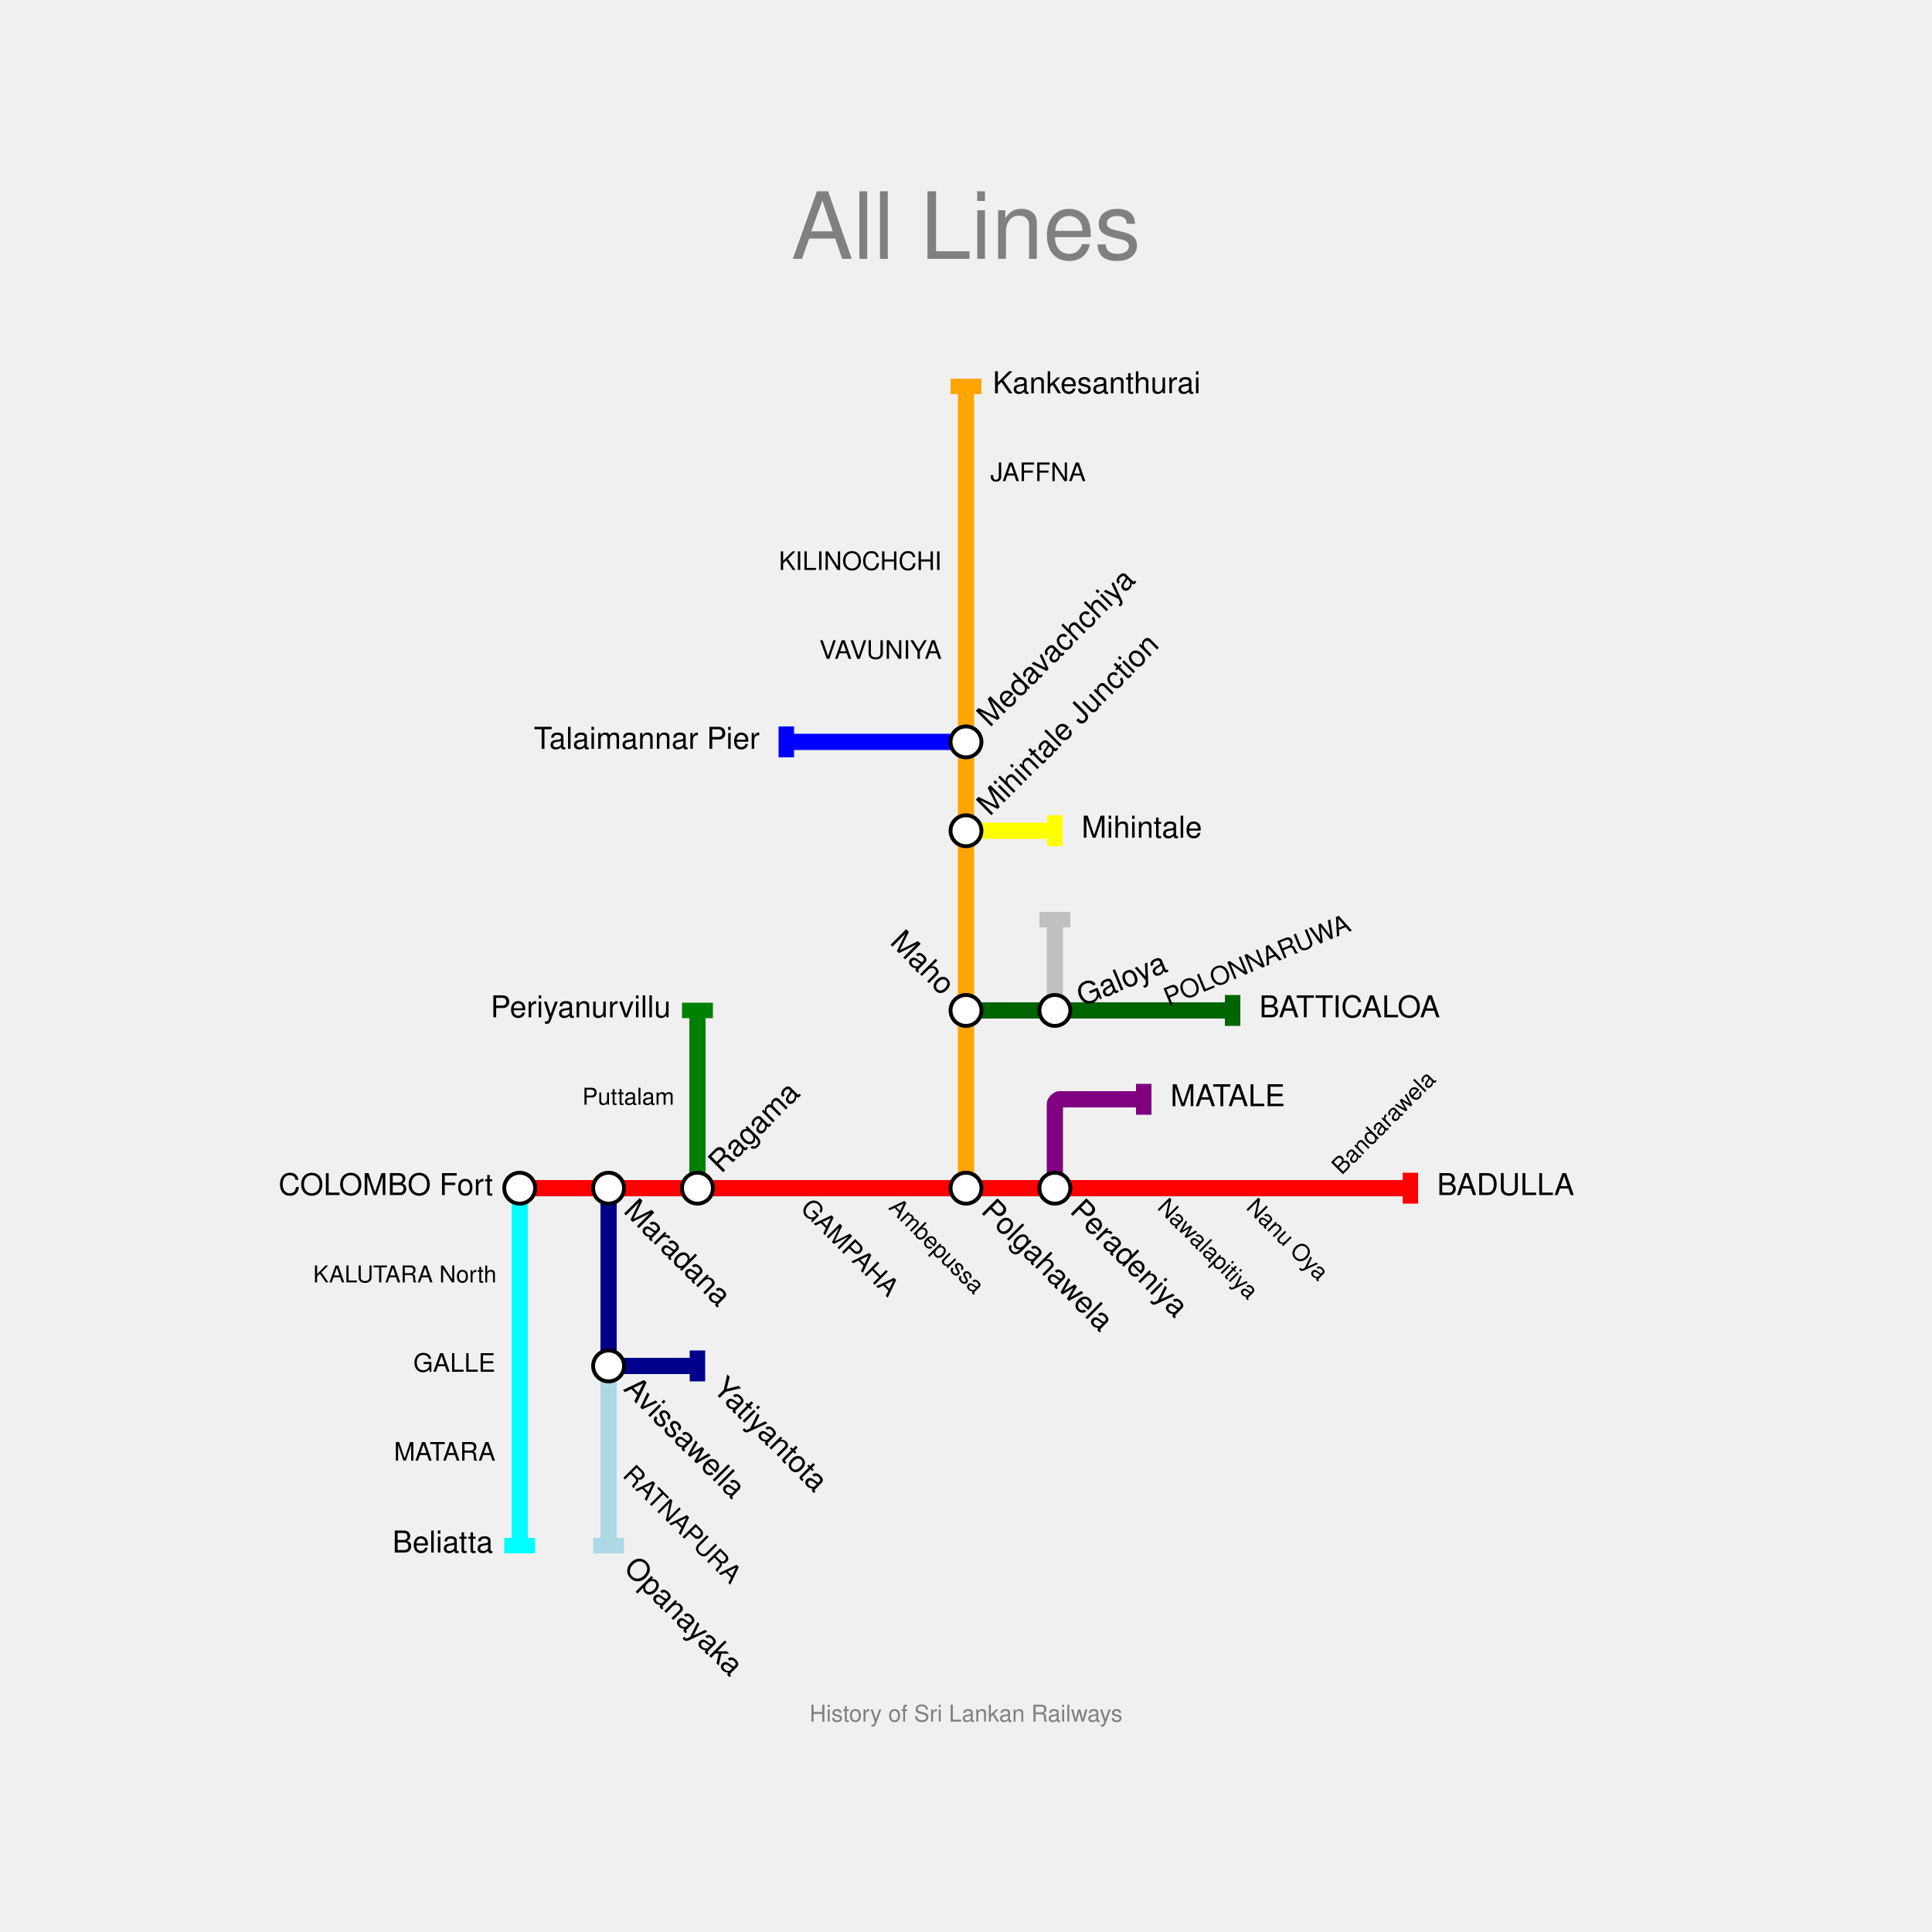
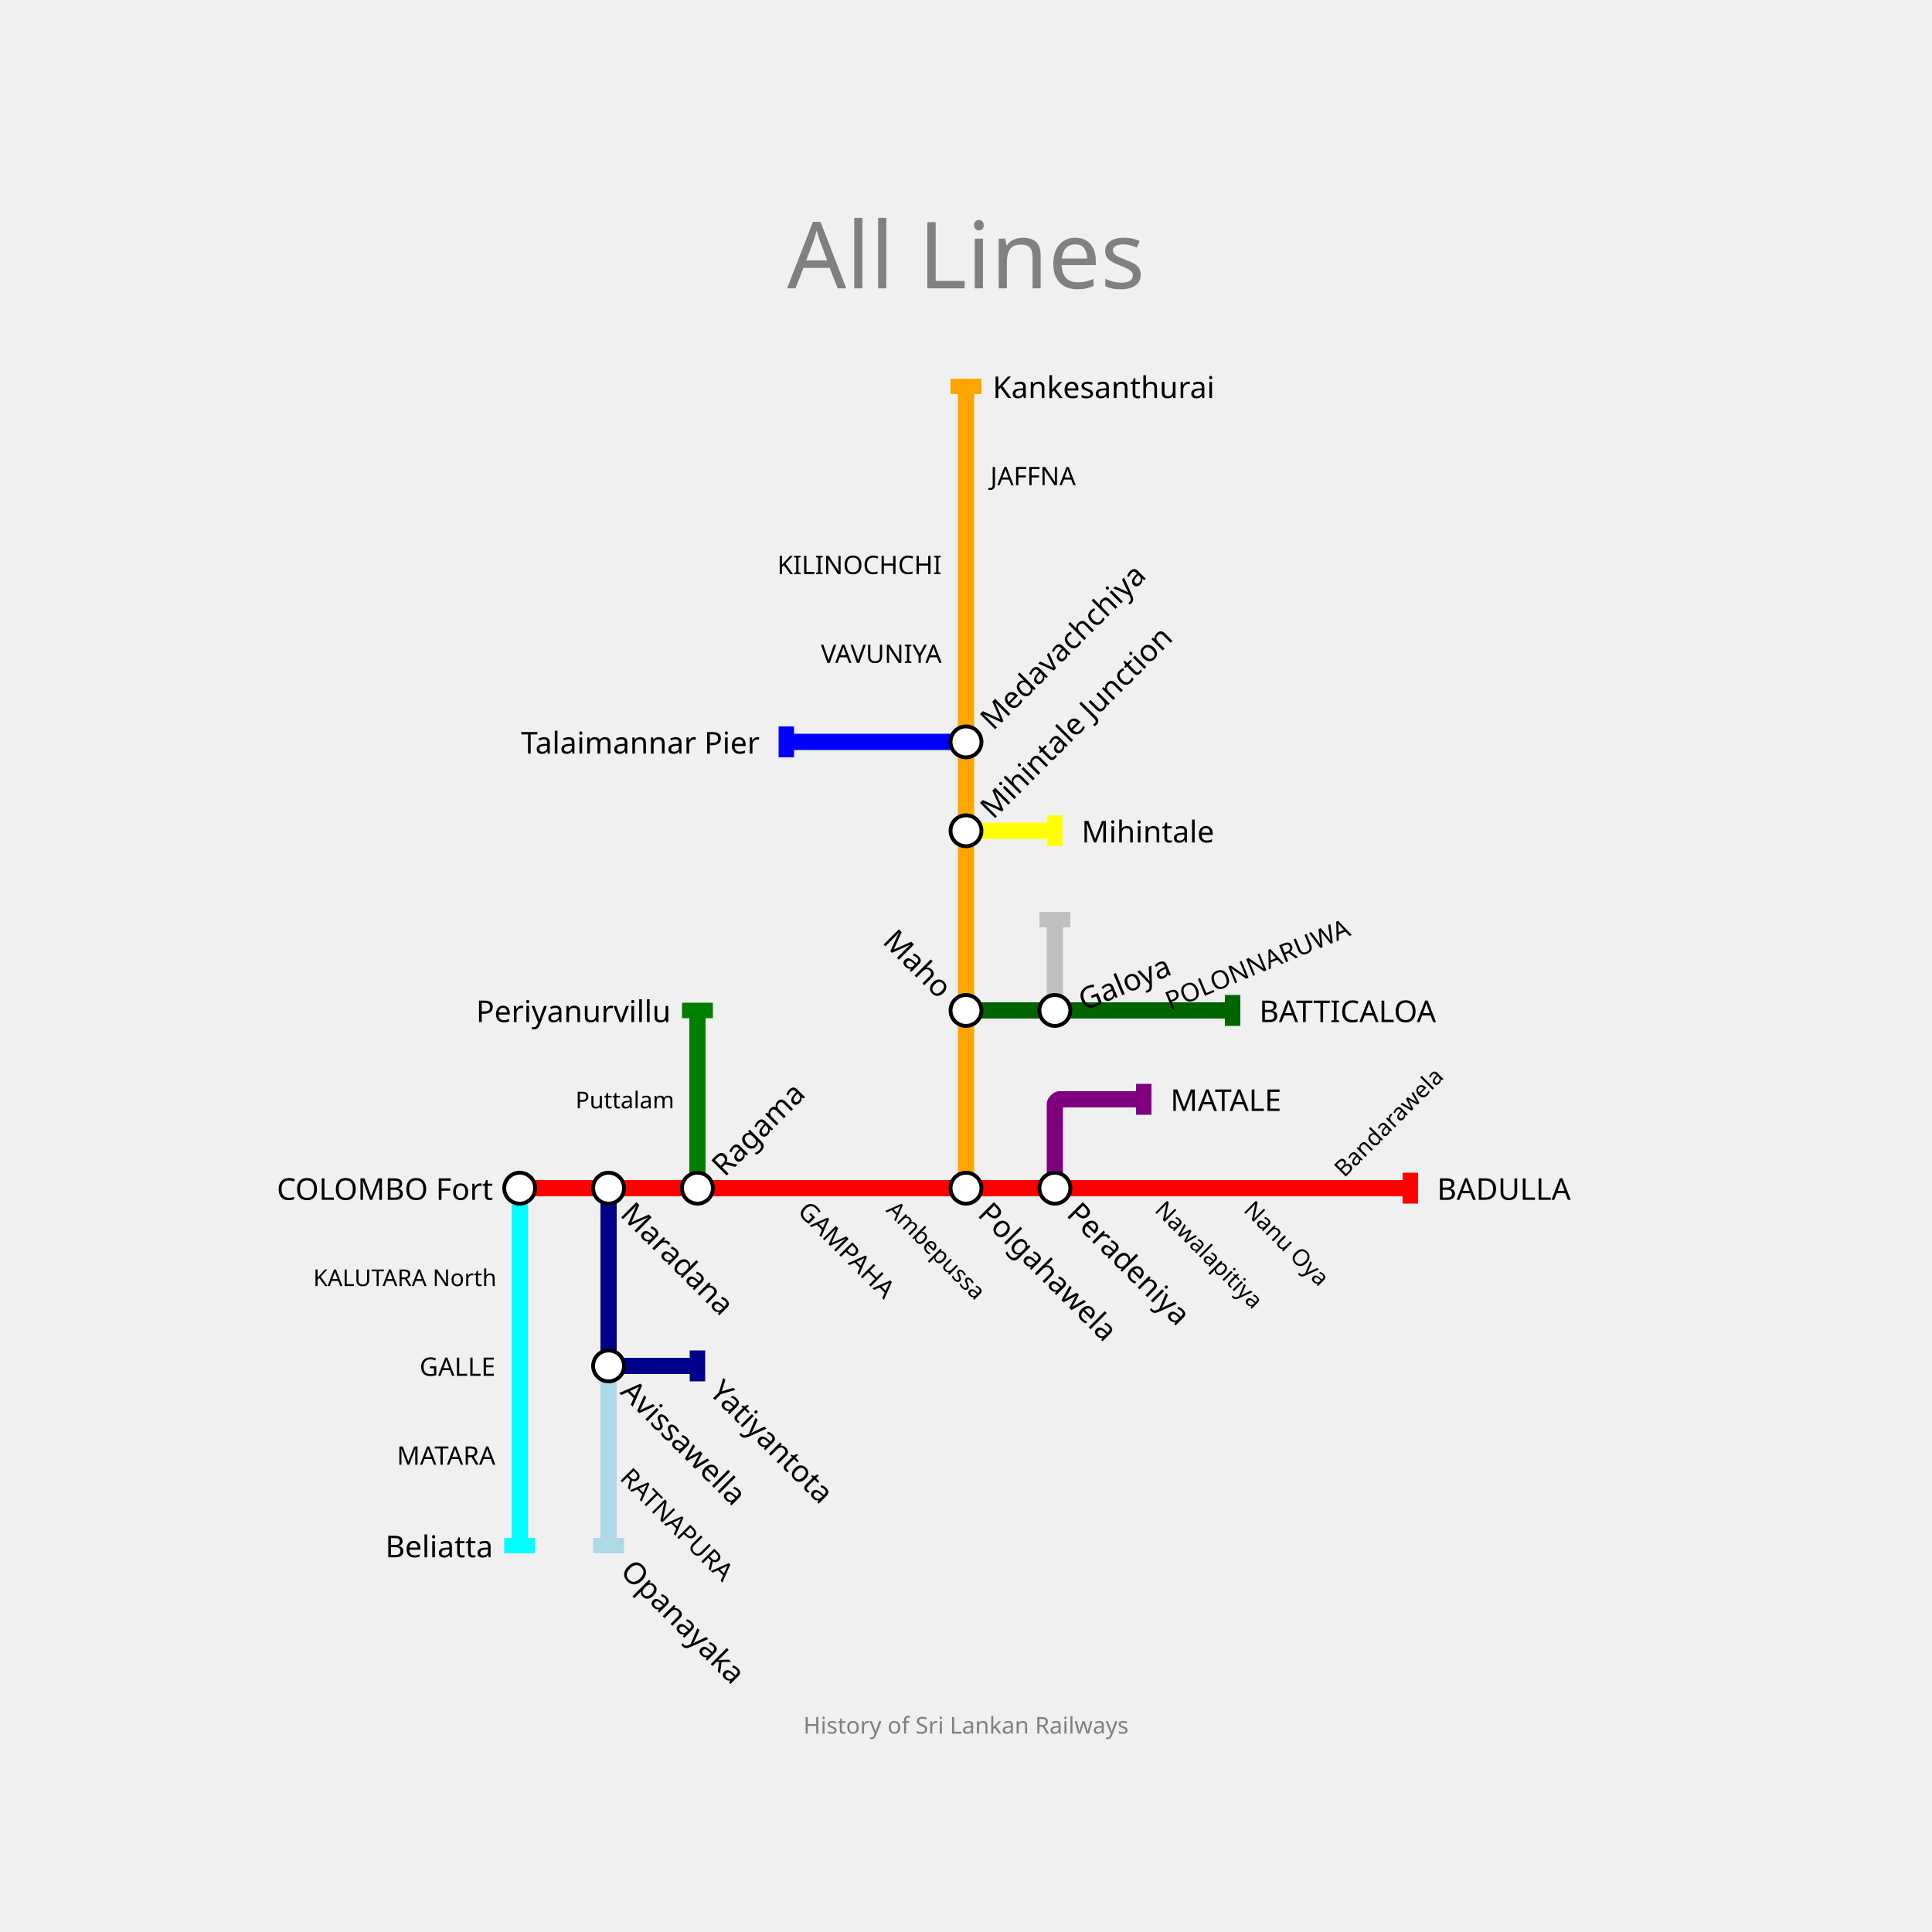
<svg xmlns="http://www.w3.org/2000/svg" width="1000" height="1000" padding="200">
-   <text fill="gray" stroke="none" font-size="48" font-family="Helvetica" x="500.0" y="112.0" text-anchor="middle" dominant-baseline="hanging">All Lines</text>
-   <text fill="gray" stroke="none" font-size="12" font-family="Helvetica" x="500.0" y="888.0" text-anchor="middle" dominant-baseline="text-top">History of Sri Lankan Railways</text>
+   <text fill="gray" stroke="none" font-size="48" font-family="trebuchet ms" x="500.0" y="112.0" text-anchor="middle" dominant-baseline="hanging">All Lines</text>
+   <text fill="gray" stroke="none" font-size="12" font-family="trebuchet ms" x="500.0" y="888.0" text-anchor="middle" dominant-baseline="text-top">History of Sri Lankan Railways</text>
  <g>
    <path fill="none" stroke-width="8.4" stroke-opacity="1" d="M 269.0,615.0 L 315.0,615.0 L 361.0,615.0 L 407.0,615.0 L 453.0,615.0 L 500.0,615.0 L 546.0,615.0 L 592.0,615.0 L 638.0,615.0 L 684.0,615.0 L 730.0,615.0" stroke="red" />
    <rect stroke="none" fill-opacity="1" x="726" y="607" width="8" height="16" fill="red" />
  </g>
  <g>
    <path fill="none" stroke-width="8.4" stroke-opacity="1" d="M 269.0,615.0 L 269.0,661.0 L 269.0,707.0 L 269.0,753.0 L 269.0,800.0" stroke="cyan" />
    <rect stroke="none" fill-opacity="1" x="261" y="796" width="16" height="8" fill="cyan" />
  </g>
  <g>
    <path fill="none" stroke-width="8.4" stroke-opacity="1" d="M 500.0,615.0 L 500.0,569.0 L 500.0,523.0 L 500.0,476.0 L 500.0,430.0 L 500.0,384.0 L 500.0,338.0 L 500.0,292.0 L 500.0,246.0 L 500.0,200.0" stroke="orange" />
    <rect stroke="none" fill-opacity="1" x="492" y="196" width="16" height="8" fill="orange" />
  </g>
  <g>
    <path fill="none" stroke-width="8.4" stroke-opacity="1" d="M 315.0,615.0 L 315.0,661.0 L 315.0,704.7 C 315.0,705.467 316.533,707.0 317.3,707.0 L 361.0,707.0" stroke="darkblue" />
    <rect stroke="none" fill-opacity="1" x="357" y="699" width="8" height="16" fill="darkblue" />
  </g>
  <g>
    <path fill="none" stroke-width="8.4" stroke-opacity="1" d="M 315.0,707.0 L 315.0,753.0 L 315.0,800.0" stroke="lightblue" />
    <rect stroke="none" fill-opacity="1" x="307" y="796" width="16" height="8" fill="lightblue" />
  </g>
  <g>
    <path fill="none" stroke-width="8.4" stroke-opacity="1" d="M 361.0,615.0 L 361.0,569.0 L 361.0,523.0" stroke="green" />
    <rect stroke="none" fill-opacity="1" x="353" y="519" width="16" height="8" fill="green" />
  </g>
  <g>
    <path fill="none" stroke-width="8.4" stroke-opacity="1" d="M 546.0,615.0 L 546.0,571.3 C 546.0,570.533 547.533,569.0 548.3,569.0 L 592.0,569.0" stroke="purple" />
    <rect stroke="none" fill-opacity="1" x="588" y="561" width="8" height="16" fill="purple" />
  </g>
  <g>
    <path fill="none" stroke-width="8.4" stroke-opacity="1" d="M 500.0,430.0 L 546.0,430.0" stroke="yellow" />
    <rect stroke="none" fill-opacity="1" x="542" y="422" width="8" height="16" fill="yellow" />
  </g>
  <g>
    <path fill="none" stroke-width="8.4" stroke-opacity="1" d="M 500.0,384.0 L 453.0,384.0 L 407.0,384.0" stroke="blue" />
    <rect stroke="none" fill-opacity="1" x="403" y="376" width="8" height="16" fill="blue" />
  </g>
  <g>
    <path fill="none" stroke-width="8.4" stroke-opacity="1" d="M 500.0,523.0 L 546.0,523.0 L 592.0,523.0 L 638.0,523.0" stroke="darkgreen" />
    <rect stroke="none" fill-opacity="1" x="634" y="515" width="8" height="16" fill="darkgreen" />
  </g>
  <g>
    <path fill="none" stroke-width="8.4" stroke-opacity="1" d="M 546.0,523.0 L 546.0,476.0" stroke="silver" />
    <rect stroke="none" fill-opacity="1" x="538" y="472" width="16" height="8" fill="silver" />
  </g>
  <g>
    <circle r="8" fill="white" stroke="black" stroke-width="2.0" cx="269" cy="615" />
-     <text fill="black" stroke="none" font-size="15.6" font-family="Helvetica" font-weight="100" text-anchor="end" dominant-baseline="central" x="255.2" y="615" transform="translate(269,615) rotate(0) translate(-269,-615)">COLOMBO Fort</text>
+     <text fill="black" stroke="none" font-size="15.6" font-family="trebuchet ms" font-weight="100" text-anchor="end" dominant-baseline="central" x="255.2" y="615" transform="translate(269,615) rotate(0) translate(-269,-615)">COLOMBO Fort</text>
  </g>
  <g>
    <circle r="8" fill="white" stroke="black" stroke-width="2.0" cx="315" cy="615" />
-     <text fill="black" stroke="none" font-size="15.6" font-family="Helvetica" font-weight="100" text-anchor="start" dominant-baseline="central" x="328.8" y="615" transform="translate(315,615) rotate(-315) translate(-315,-615)">Maradana</text>
+     <text fill="black" stroke="none" font-size="15.6" font-family="trebuchet ms" font-weight="100" text-anchor="start" dominant-baseline="central" x="328.8" y="615" transform="translate(315,615) rotate(-315) translate(-315,-615)">Maradana</text>
  </g>
  <g>
    <circle r="8" fill="white" stroke="black" stroke-width="2.0" cx="361" cy="615" />
-     <text fill="black" stroke="none" font-size="15.6" font-family="Helvetica" font-weight="100" text-anchor="start" dominant-baseline="central" x="374.8" y="615" transform="translate(361,615) rotate(-45) translate(-361,-615)">Ragama</text>
+     <text fill="black" stroke="none" font-size="15.6" font-family="trebuchet ms" font-weight="100" text-anchor="start" dominant-baseline="central" x="374.8" y="615" transform="translate(361,615) rotate(-45) translate(-361,-615)">Ragama</text>
  </g>
  <g>
    <circle r="8" fill="white" stroke="black" stroke-width="2.0" cx="500" cy="615" />
-     <text fill="black" stroke="none" font-size="15.6" font-family="Helvetica" font-weight="100" text-anchor="start" dominant-baseline="central" x="513.8" y="615" transform="translate(500,615) rotate(-315) translate(-500,-615)">Polgahawela</text>
+     <text fill="black" stroke="none" font-size="15.6" font-family="trebuchet ms" font-weight="100" text-anchor="start" dominant-baseline="central" x="513.8" y="615" transform="translate(500,615) rotate(-315) translate(-500,-615)">Polgahawela</text>
  </g>
  <g>
    <circle r="8" fill="white" stroke="black" stroke-width="2.0" cx="546" cy="615" />
-     <text fill="black" stroke="none" font-size="15.6" font-family="Helvetica" font-weight="100" text-anchor="start" dominant-baseline="central" x="559.8" y="615" transform="translate(546,615) rotate(-315) translate(-546,-615)">Peradeniya</text>
+     <text fill="black" stroke="none" font-size="15.6" font-family="trebuchet ms" font-weight="100" text-anchor="start" dominant-baseline="central" x="559.8" y="615" transform="translate(546,615) rotate(-315) translate(-546,-615)">Peradeniya</text>
  </g>
  <g>
-     <text fill="black" stroke="none" font-size="15.6" font-family="Helvetica" font-weight="100" text-anchor="start" dominant-baseline="central" x="743.8" y="615" transform="translate(730,615) rotate(0) translate(-730,-615)">BADULLA</text>
+     <text fill="black" stroke="none" font-size="15.6" font-family="trebuchet ms" font-weight="100" text-anchor="start" dominant-baseline="central" x="743.8" y="615" transform="translate(730,615) rotate(0) translate(-730,-615)">BADULLA</text>
  </g>
  <g>
-     <text fill="black" stroke="none" font-size="15.6" font-family="Helvetica" font-weight="100" text-anchor="end" dominant-baseline="central" x="255.2" y="800" transform="translate(269,800) rotate(0) translate(-269,-800)">Beliatta</text>
+     <text fill="black" stroke="none" font-size="15.6" font-family="trebuchet ms" font-weight="100" text-anchor="end" dominant-baseline="central" x="255.2" y="800" transform="translate(269,800) rotate(0) translate(-269,-800)">Beliatta</text>
  </g>
  <g>
    <circle r="8" fill="white" stroke="black" stroke-width="2.0" cx="500" cy="523" />
-     <text fill="black" stroke="none" font-size="15.6" font-family="Helvetica" font-weight="100" text-anchor="end" dominant-baseline="central" x="486.2" y="523" transform="translate(500,523) rotate(45) translate(-500,-523)">Maho</text>
+     <text fill="black" stroke="none" font-size="15.6" font-family="trebuchet ms" font-weight="100" text-anchor="end" dominant-baseline="central" x="486.2" y="523" transform="translate(500,523) rotate(45) translate(-500,-523)">Maho</text>
  </g>
  <g>
    <circle r="8" fill="white" stroke="black" stroke-width="2.0" cx="500" cy="430" />
-     <text fill="black" stroke="none" font-size="15.6" font-family="Helvetica" font-weight="100" text-anchor="start" dominant-baseline="central" x="513.8" y="430" transform="translate(500,430) rotate(-45) translate(-500,-430)">Mihintale Junction</text>
+     <text fill="black" stroke="none" font-size="15.6" font-family="trebuchet ms" font-weight="100" text-anchor="start" dominant-baseline="central" x="513.8" y="430" transform="translate(500,430) rotate(-45) translate(-500,-430)">Mihintale Junction</text>
  </g>
  <g>
    <circle r="8" fill="white" stroke="black" stroke-width="2.0" cx="500" cy="384" />
-     <text fill="black" stroke="none" font-size="15.6" font-family="Helvetica" font-weight="100" text-anchor="start" dominant-baseline="central" x="513.8" y="384" transform="translate(500,384) rotate(-45) translate(-500,-384)">Medavachchiya</text>
+     <text fill="black" stroke="none" font-size="15.6" font-family="trebuchet ms" font-weight="100" text-anchor="start" dominant-baseline="central" x="513.8" y="384" transform="translate(500,384) rotate(-45) translate(-500,-384)">Medavachchiya</text>
  </g>
  <g>
-     <text fill="black" stroke="none" font-size="15.6" font-family="Helvetica" font-weight="100" text-anchor="start" dominant-baseline="central" x="513.8" y="200" transform="translate(500,200) rotate(0) translate(-500,-200)">Kankesanthurai</text>
+     <text fill="black" stroke="none" font-size="15.6" font-family="trebuchet ms" font-weight="100" text-anchor="start" dominant-baseline="central" x="513.8" y="200" transform="translate(500,200) rotate(0) translate(-500,-200)">Kankesanthurai</text>
  </g>
  <g>
    <circle r="8" fill="white" stroke="black" stroke-width="2.0" cx="315" cy="707" />
-     <text fill="black" stroke="none" font-size="15.6" font-family="Helvetica" font-weight="100" text-anchor="start" dominant-baseline="central" x="328.8" y="707" transform="translate(315,707) rotate(-315) translate(-315,-707)">Avissawella</text>
+     <text fill="black" stroke="none" font-size="15.6" font-family="trebuchet ms" font-weight="100" text-anchor="start" dominant-baseline="central" x="328.8" y="707" transform="translate(315,707) rotate(-315) translate(-315,-707)">Avissawella</text>
  </g>
  <g>
-     <text fill="black" stroke="none" font-size="15.6" font-family="Helvetica" font-weight="100" text-anchor="start" dominant-baseline="central" x="374.8" y="707" transform="translate(361,707) rotate(-315) translate(-361,-707)">Yatiyantota</text>
+     <text fill="black" stroke="none" font-size="15.6" font-family="trebuchet ms" font-weight="100" text-anchor="start" dominant-baseline="central" x="374.8" y="707" transform="translate(361,707) rotate(-315) translate(-361,-707)">Yatiyantota</text>
  </g>
  <g>
-     <text fill="black" stroke="none" font-size="15.6" font-family="Helvetica" font-weight="100" text-anchor="start" dominant-baseline="central" x="328.8" y="800" transform="translate(315,800) rotate(-315) translate(-315,-800)">Opanayaka</text>
+     <text fill="black" stroke="none" font-size="15.6" font-family="trebuchet ms" font-weight="100" text-anchor="start" dominant-baseline="central" x="328.8" y="800" transform="translate(315,800) rotate(-315) translate(-315,-800)">Opanayaka</text>
  </g>
  <g>
-     <text fill="black" stroke="none" font-size="15.6" font-family="Helvetica" font-weight="100" text-anchor="end" dominant-baseline="central" x="347.2" y="523" transform="translate(361,523) rotate(0) translate(-361,-523)">Periyanurvillu</text>
+     <text fill="black" stroke="none" font-size="15.6" font-family="trebuchet ms" font-weight="100" text-anchor="end" dominant-baseline="central" x="347.2" y="523" transform="translate(361,523) rotate(0) translate(-361,-523)">Periyanurvillu</text>
  </g>
  <g>
-     <text fill="black" stroke="none" font-size="15.6" font-family="Helvetica" font-weight="100" text-anchor="start" dominant-baseline="central" x="605.8" y="569" transform="translate(592,569) rotate(0) translate(-592,-569)">MATALE</text>
+     <text fill="black" stroke="none" font-size="15.6" font-family="trebuchet ms" font-weight="100" text-anchor="start" dominant-baseline="central" x="605.8" y="569" transform="translate(592,569) rotate(0) translate(-592,-569)">MATALE</text>
  </g>
  <g>
-     <text fill="black" stroke="none" font-size="15.6" font-family="Helvetica" font-weight="100" text-anchor="start" dominant-baseline="central" x="559.8" y="430" transform="translate(546,430) rotate(0) translate(-546,-430)">Mihintale</text>
+     <text fill="black" stroke="none" font-size="15.6" font-family="trebuchet ms" font-weight="100" text-anchor="start" dominant-baseline="central" x="559.8" y="430" transform="translate(546,430) rotate(0) translate(-546,-430)">Mihintale</text>
  </g>
  <g>
-     <text fill="black" stroke="none" font-size="15.6" font-family="Helvetica" font-weight="100" text-anchor="end" dominant-baseline="central" x="393.2" y="384" transform="translate(407,384) rotate(0) translate(-407,-384)">Talaimannar Pier</text>
+     <text fill="black" stroke="none" font-size="15.6" font-family="trebuchet ms" font-weight="100" text-anchor="end" dominant-baseline="central" x="393.2" y="384" transform="translate(407,384) rotate(0) translate(-407,-384)">Talaimannar Pier</text>
  </g>
  <g>
    <circle r="8" fill="white" stroke="black" stroke-width="2.0" cx="546" cy="523" />
-     <text fill="black" stroke="none" font-size="15.6" font-family="Helvetica" font-weight="100" text-anchor="start" dominant-baseline="central" x="559.8" y="523" transform="translate(546,523) rotate(-22.5) translate(-546,-523)">Galoya</text>
+     <text fill="black" stroke="none" font-size="15.6" font-family="trebuchet ms" font-weight="100" text-anchor="start" dominant-baseline="central" x="559.8" y="523" transform="translate(546,523) rotate(-22.5) translate(-546,-523)">Galoya</text>
  </g>
  <g>
-     <text fill="black" stroke="none" font-size="15.6" font-family="Helvetica" font-weight="100" text-anchor="start" dominant-baseline="central" x="651.8" y="523" transform="translate(638,523) rotate(0) translate(-638,-523)">BATTICALOA</text>
+     <text fill="black" stroke="none" font-size="15.6" font-family="trebuchet ms" font-weight="100" text-anchor="start" dominant-baseline="central" x="651.8" y="523" transform="translate(638,523) rotate(0) translate(-638,-523)">BATTICALOA</text>
  </g>
  <g />
  <g>
-     <text fill="black" stroke="none" font-size="13.2" font-family="Helvetica" font-weight="100" text-anchor="start" dominant-baseline="central" x="419.6" y="615" transform="translate(407,615) rotate(-315) translate(-407,-615)">GAMPAHA</text>
+     <text fill="black" stroke="none" font-size="13.2" font-family="trebuchet ms" font-weight="100" text-anchor="start" dominant-baseline="central" x="419.6" y="615" transform="translate(407,615) rotate(-315) translate(-407,-615)">GAMPAHA</text>
  </g>
  <g>
-     <text fill="black" stroke="none" font-size="13.2" font-family="Helvetica" font-weight="100" text-anchor="end" dominant-baseline="central" x="256.4" y="707" transform="translate(269,707) rotate(0) translate(-269,-707)">GALLE</text>
+     <text fill="black" stroke="none" font-size="13.2" font-family="trebuchet ms" font-weight="100" text-anchor="end" dominant-baseline="central" x="256.4" y="707" transform="translate(269,707) rotate(0) translate(-269,-707)">GALLE</text>
  </g>
  <g>
-     <text fill="black" stroke="none" font-size="13.2" font-family="Helvetica" font-weight="100" text-anchor="end" dominant-baseline="central" x="256.4" y="753" transform="translate(269,753) rotate(0) translate(-269,-753)">MATARA</text>
+     <text fill="black" stroke="none" font-size="13.2" font-family="trebuchet ms" font-weight="100" text-anchor="end" dominant-baseline="central" x="256.4" y="753" transform="translate(269,753) rotate(0) translate(-269,-753)">MATARA</text>
  </g>
  <g />
  <g />
  <g>
-     <text fill="black" stroke="none" font-size="13.2" font-family="Helvetica" font-weight="100" text-anchor="end" dominant-baseline="central" x="487.4" y="338" transform="translate(500,338) rotate(0) translate(-500,-338)">VAVUNIYA</text>
+     <text fill="black" stroke="none" font-size="13.2" font-family="trebuchet ms" font-weight="100" text-anchor="end" dominant-baseline="central" x="487.4" y="338" transform="translate(500,338) rotate(0) translate(-500,-338)">VAVUNIYA</text>
  </g>
  <g>
-     <text fill="black" stroke="none" font-size="13.2" font-family="Helvetica" font-weight="100" text-anchor="end" dominant-baseline="central" x="487.4" y="292" transform="translate(500,292) rotate(0) translate(-500,-292)">KILINOCHCHI</text>
+     <text fill="black" stroke="none" font-size="13.2" font-family="trebuchet ms" font-weight="100" text-anchor="end" dominant-baseline="central" x="487.4" y="292" transform="translate(500,292) rotate(0) translate(-500,-292)">KILINOCHCHI</text>
  </g>
  <g>
-     <text fill="black" stroke="none" font-size="13.2" font-family="Helvetica" font-weight="100" text-anchor="start" dominant-baseline="central" x="512.6" y="246" transform="translate(500,246) rotate(0) translate(-500,-246)">JAFFNA</text>
+     <text fill="black" stroke="none" font-size="13.2" font-family="trebuchet ms" font-weight="100" text-anchor="start" dominant-baseline="central" x="512.6" y="246" transform="translate(500,246) rotate(0) translate(-500,-246)">JAFFNA</text>
  </g>
  <g>
-     <text fill="black" stroke="none" font-size="13.2" font-family="Helvetica" font-weight="100" text-anchor="start" dominant-baseline="central" x="327.6" y="753" transform="translate(315,753) rotate(-315) translate(-315,-753)">RATNAPURA</text>
+     <text fill="black" stroke="none" font-size="13.2" font-family="trebuchet ms" font-weight="100" text-anchor="start" dominant-baseline="central" x="327.6" y="753" transform="translate(315,753) rotate(-315) translate(-315,-753)">RATNAPURA</text>
  </g>
  <g />
  <g />
  <g>
-     <text fill="black" stroke="none" font-size="13.2" font-family="Helvetica" font-weight="100" text-anchor="start" dominant-baseline="central" x="604.6" y="523" transform="translate(592,523) rotate(-22.5) translate(-592,-523)">POLONNARUWA</text>
+     <text fill="black" stroke="none" font-size="13.2" font-family="trebuchet ms" font-weight="100" text-anchor="start" dominant-baseline="central" x="604.6" y="523" transform="translate(592,523) rotate(-22.5) translate(-592,-523)">POLONNARUWA</text>
  </g>
  <g>
-     <text fill="black" stroke="none" font-size="12" font-family="Helvetica" font-weight="100" text-anchor="start" dominant-baseline="central" x="465.0" y="615" transform="translate(453,615) rotate(-315) translate(-453,-615)">Ambepussa</text>
+     <text fill="black" stroke="none" font-size="12" font-family="trebuchet ms" font-weight="100" text-anchor="start" dominant-baseline="central" x="465.0" y="615" transform="translate(453,615) rotate(-315) translate(-453,-615)">Ambepussa</text>
  </g>
  <g>
-     <text fill="black" stroke="none" font-size="12" font-family="Helvetica" font-weight="100" text-anchor="start" dominant-baseline="central" x="604.0" y="615" transform="translate(592,615) rotate(-315) translate(-592,-615)">Nawalapitiya</text>
+     <text fill="black" stroke="none" font-size="12" font-family="trebuchet ms" font-weight="100" text-anchor="start" dominant-baseline="central" x="604.0" y="615" transform="translate(592,615) rotate(-315) translate(-592,-615)">Nawalapitiya</text>
  </g>
  <g>
-     <text fill="black" stroke="none" font-size="12" font-family="Helvetica" font-weight="100" text-anchor="start" dominant-baseline="central" x="650.0" y="615" transform="translate(638,615) rotate(-315) translate(-638,-615)">Nanu Oya</text>
+     <text fill="black" stroke="none" font-size="12" font-family="trebuchet ms" font-weight="100" text-anchor="start" dominant-baseline="central" x="650.0" y="615" transform="translate(638,615) rotate(-315) translate(-638,-615)">Nanu Oya</text>
  </g>
  <g>
-     <text fill="black" stroke="none" font-size="12" font-family="Helvetica" font-weight="100" text-anchor="start" dominant-baseline="central" x="696.0" y="615" transform="translate(684,615) rotate(-45) translate(-684,-615)">Bandarawela</text>
+     <text fill="black" stroke="none" font-size="12" font-family="trebuchet ms" font-weight="100" text-anchor="start" dominant-baseline="central" x="696.0" y="615" transform="translate(684,615) rotate(-45) translate(-684,-615)">Bandarawela</text>
  </g>
  <g>
-     <text fill="black" stroke="none" font-size="12" font-family="Helvetica" font-weight="100" text-anchor="end" dominant-baseline="central" x="257.0" y="661" transform="translate(269,661) rotate(0) translate(-269,-661)">KALUTARA North</text>
+     <text fill="black" stroke="none" font-size="12" font-family="trebuchet ms" font-weight="100" text-anchor="end" dominant-baseline="central" x="257.0" y="661" transform="translate(269,661) rotate(0) translate(-269,-661)">KALUTARA North</text>
  </g>
  <g />
  <g>
-     <text fill="black" stroke="none" font-size="12" font-family="Helvetica" font-weight="100" text-anchor="end" dominant-baseline="central" x="349.0" y="569" transform="translate(361,569) rotate(0) translate(-361,-569)">Puttalam</text>
+     <text fill="black" stroke="none" font-size="12" font-family="trebuchet ms" font-weight="100" text-anchor="end" dominant-baseline="central" x="349.0" y="569" transform="translate(361,569) rotate(0) translate(-361,-569)">Puttalam</text>
  </g>
</svg>
